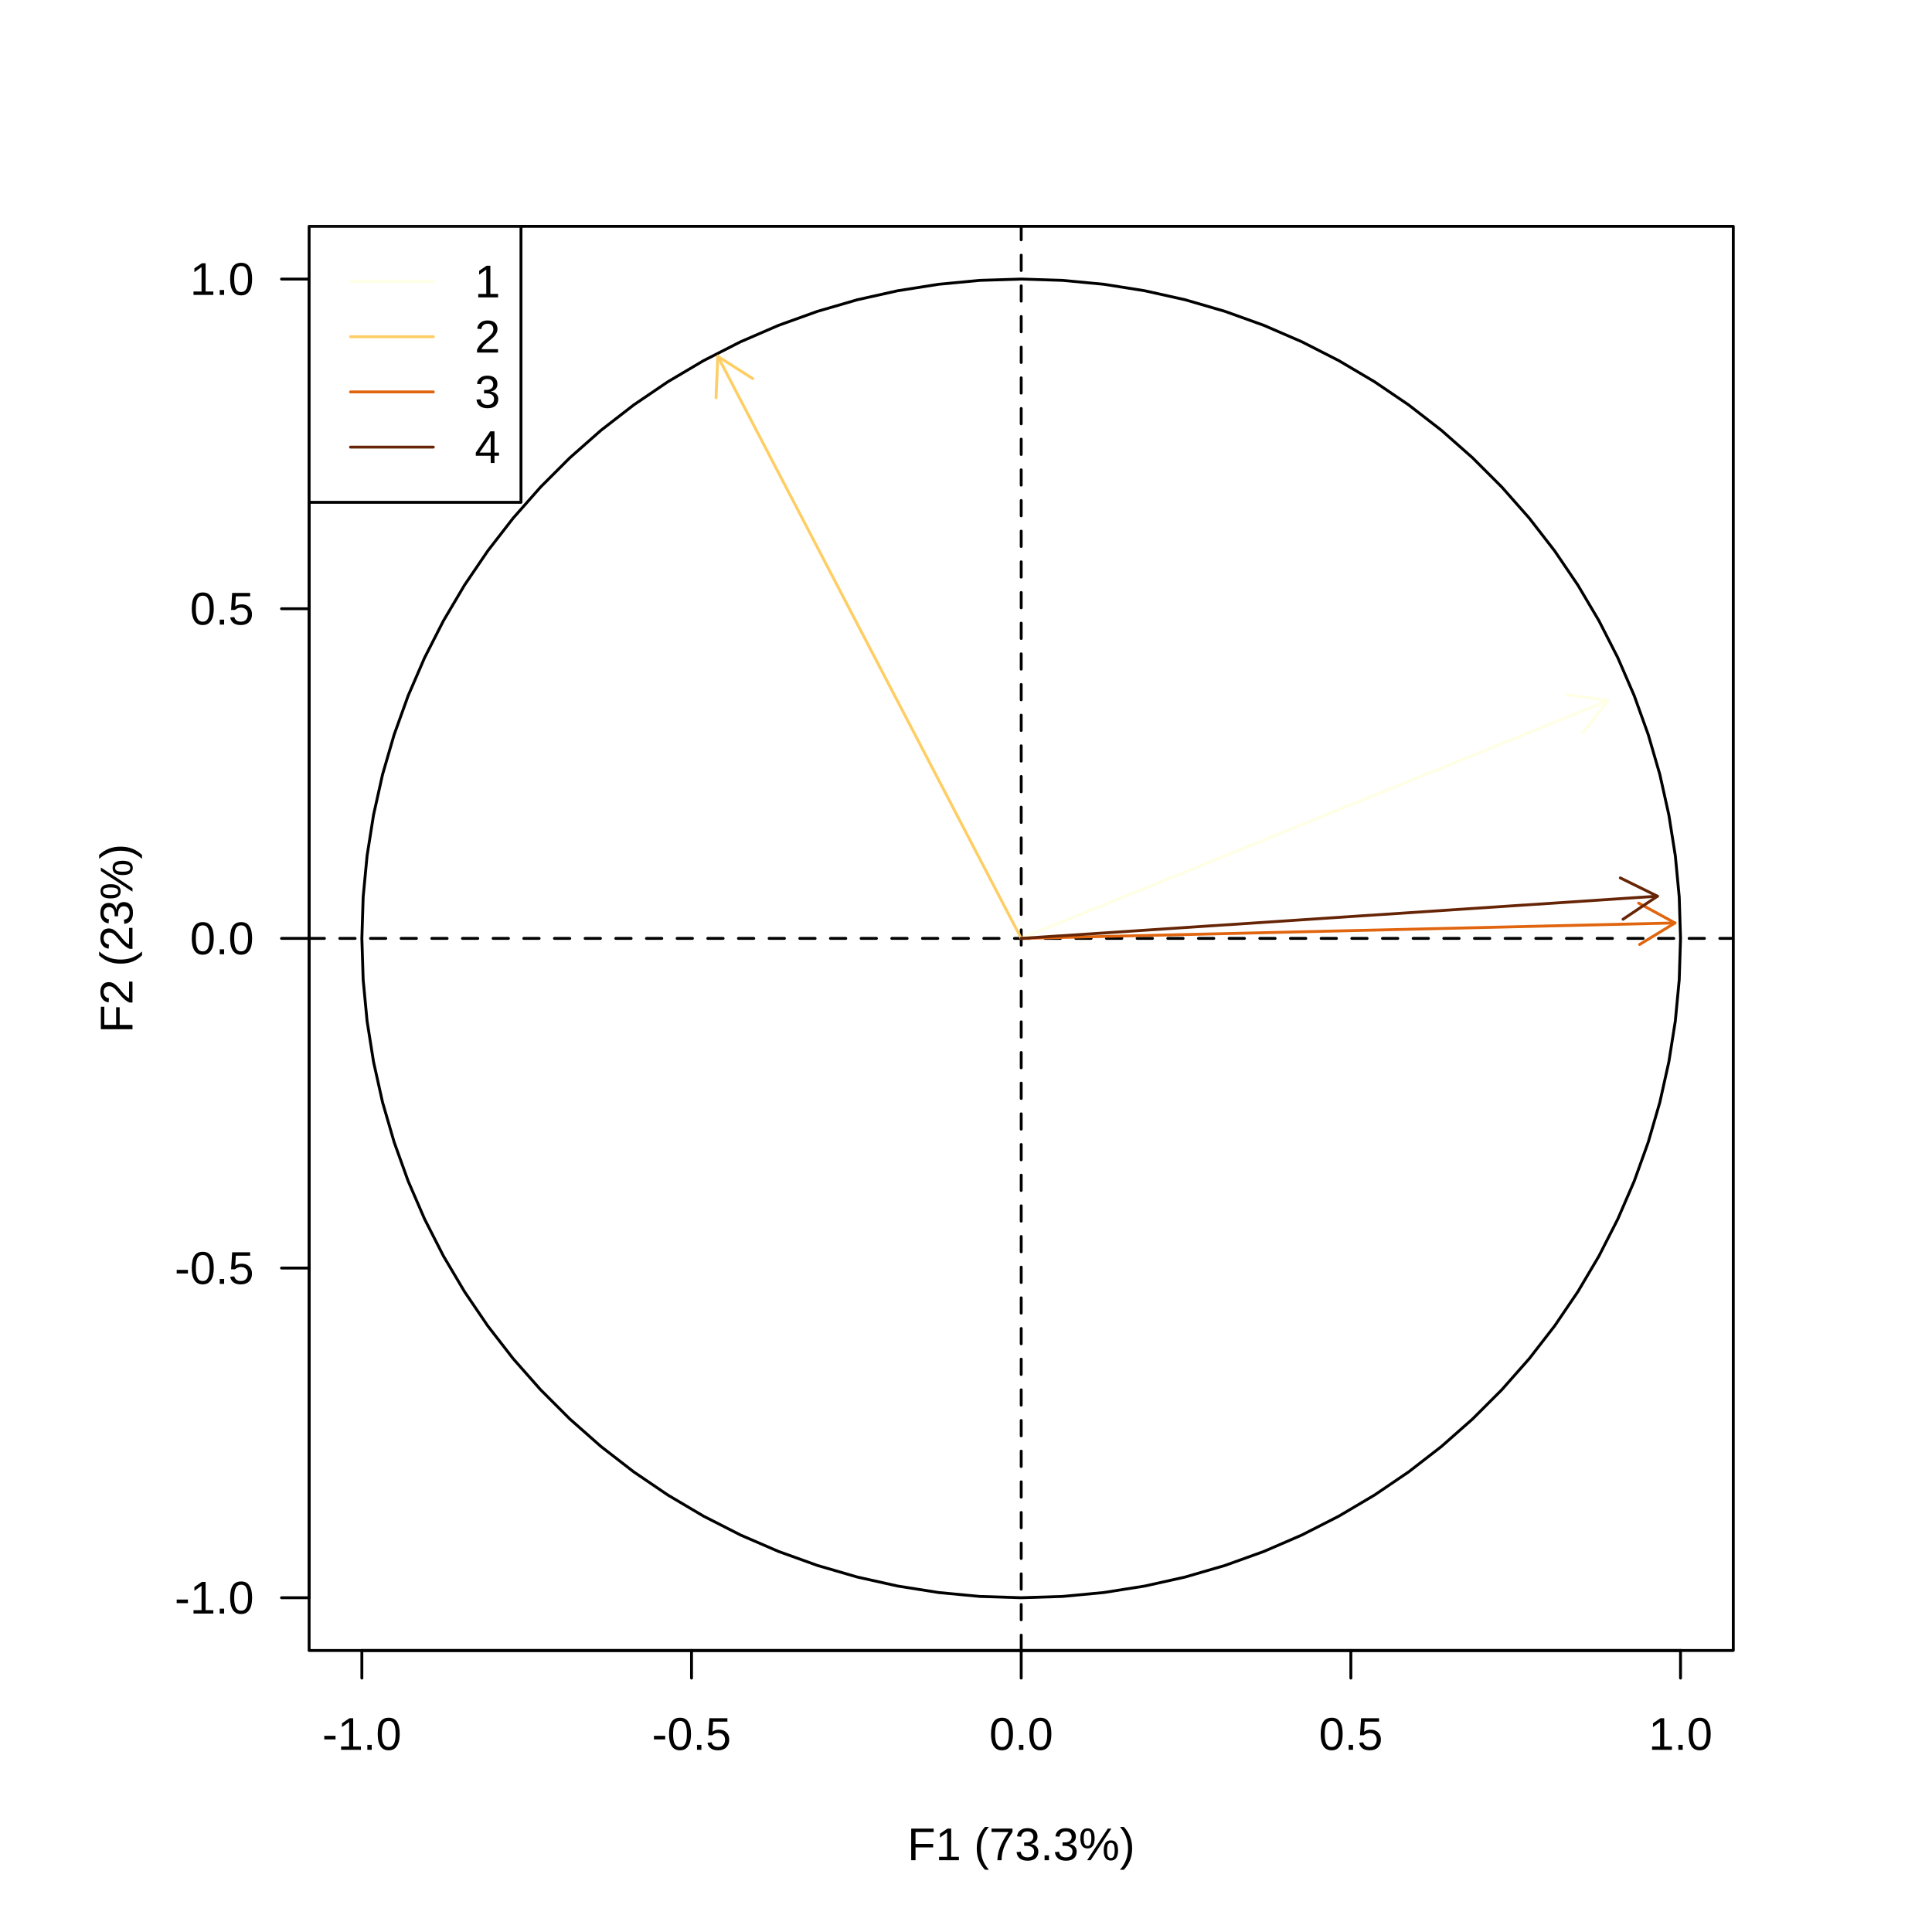
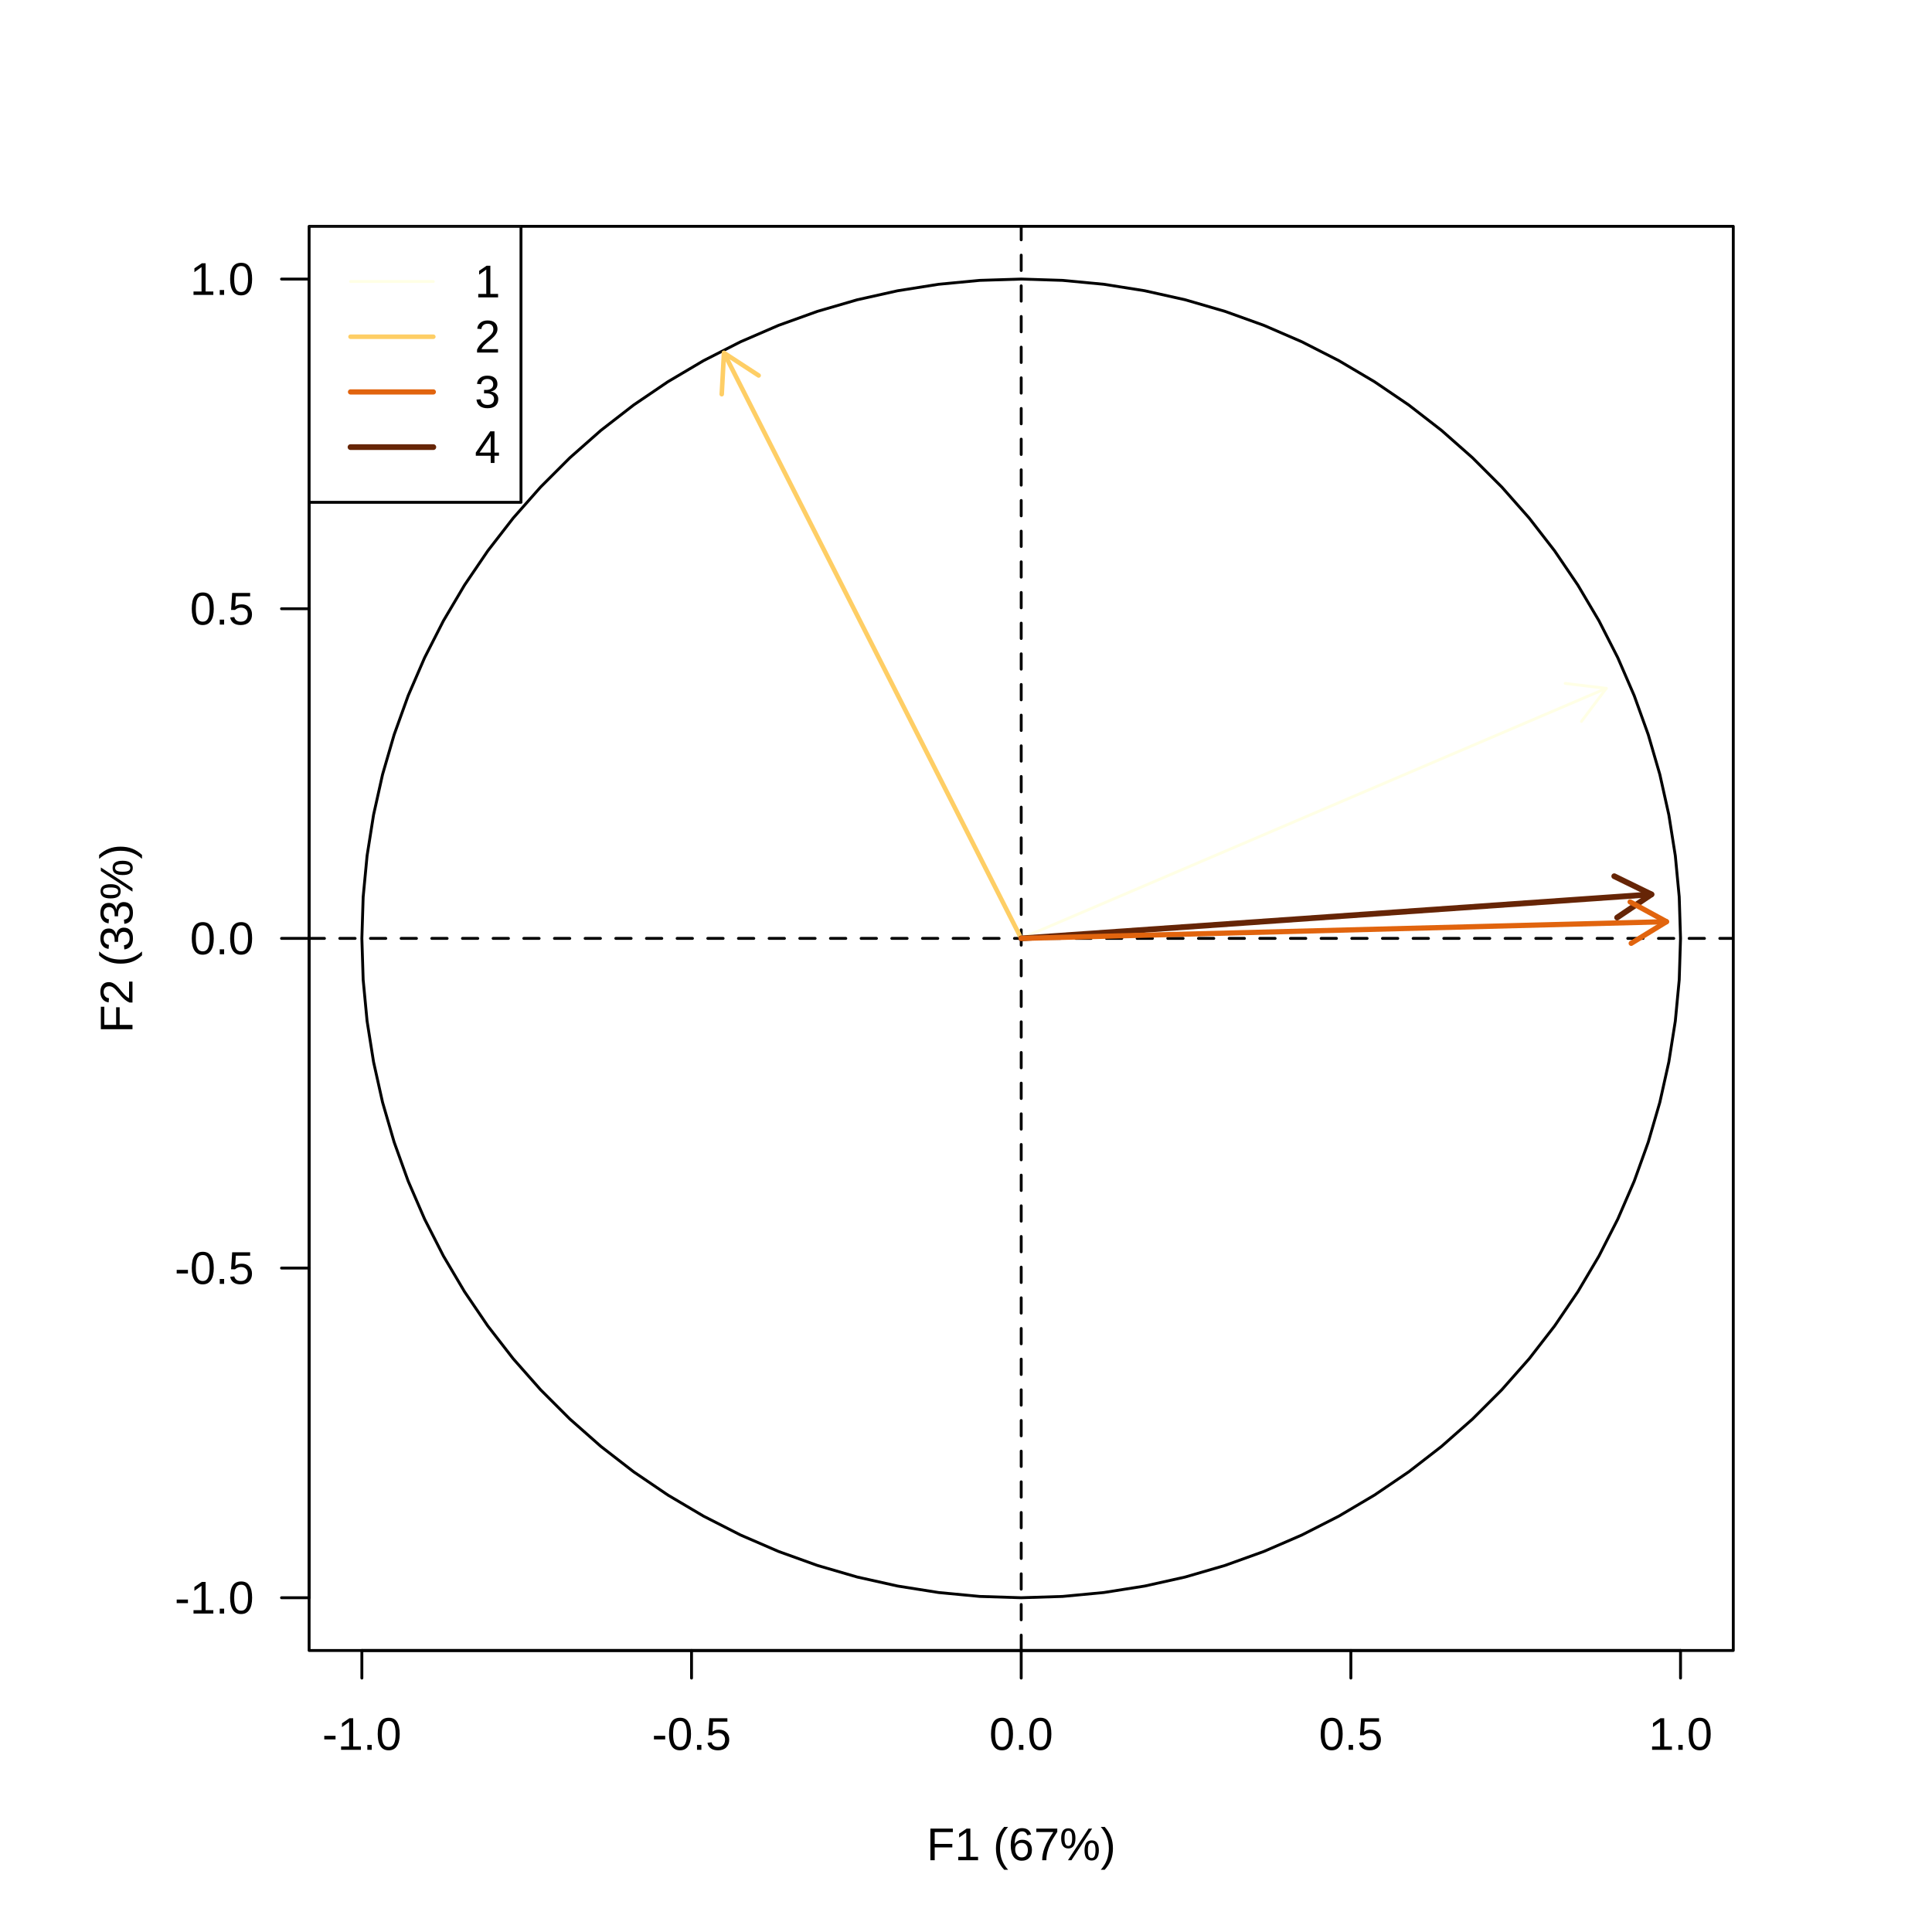
- <svg xmlns="http://www.w3.org/2000/svg" class="svglite" width="504.00pt" height="504.00pt" viewBox="0 0 504.00 504.00">
-   <defs>
-     <style type="text/css">
+ <svg xmlns="http://www.w3.org/2000/svg" width="504.00pt" height="504.00pt" viewBox="0 0 504.00 504.00">
+   <g class="svglite">
+     <defs>
+       <style type="text/css">
    .svglite line, .svglite polyline, .svglite polygon, .svglite path, .svglite rect, .svglite circle {
      fill: none;
      stroke: #000000;
      stroke-linecap: round;
      stroke-linejoin: round;
      stroke-miterlimit: 10.00;
    }
    .svglite text {
      white-space: pre;
    }
+     .svglite g.glyphgroup path {
+       fill: inherit;
+       stroke: none;
+     }
  </style>
-   </defs>
-   <rect width="100%" height="100%" style="stroke: none; fill: #FFFFFF;" />
-   <defs>
-     <clipPath id="cpMC4wMHw1MDQuMDB8MC4wMHw1MDQuMDA=">
-       <rect x="0.00" y="0.00" width="504.00" height="504.00" />
-     </clipPath>
-   </defs>
-   <g clip-path="url(#cpMC4wMHw1MDQuMDB8MC4wMHw1MDQuMDA=)">
+     </defs>
+     <rect width="100%" height="100%" style="stroke: none; fill: #FFFFFF;" />
+     <defs>
+       <clipPath id="cpMC4wMHw1MDQuMDB8MC4wMHw1MDQuMDA=">
+         <rect x="0.00" y="0.00" width="504.00" height="504.00" />
+       </clipPath>
+     </defs>
+     <g clip-path="url(#cpMC4wMHw1MDQuMDB8MC4wMHw1MDQuMDA=)">
</g>
-   <defs>
-     <clipPath id="cpODAuNjR8NDUyLjE2fDU5LjA0fDQzMC41Ng==">
-       <rect x="80.64" y="59.04" width="371.52" height="371.52" />
-     </clipPath>
-   </defs>
-   <g clip-path="url(#cpODAuNjR8NDUyLjE2fDU5LjA0fDQzMC41Ng==)">
-     <line x1="80.64" y1="244.80" x2="452.16" y2="244.80" style="stroke-width: 0.75; stroke-dasharray: 4.00,4.00;" />
-     <line x1="266.40" y1="430.56" x2="266.40" y2="59.04" style="stroke-width: 0.75; stroke-dasharray: 4.00,4.00;" />
-     <polygon points="438.40,244.80 438.06,234.00 437.04,223.24 435.35,212.57 433.00,202.03 429.98,191.65 426.32,181.48 422.03,171.57 417.12,161.94 411.62,152.64 405.55,143.70 398.93,135.16 391.78,127.06 384.14,119.42 376.04,112.27 367.50,105.65 358.56,99.58 349.26,94.08 339.63,89.17 329.72,84.88 319.55,81.22 309.17,78.20 298.63,75.85 287.96,74.16 277.20,73.14 266.40,72.80 255.60,73.14 244.84,74.16 234.17,75.85 223.63,78.20 213.25,81.22 203.08,84.88 193.17,89.17 183.54,94.08 174.24,99.58 165.30,105.65 156.76,112.27 148.66,119.42 141.02,127.06 133.87,135.16 127.25,143.70 121.18,152.64 115.68,161.94 110.77,171.57 106.48,181.48 102.82,191.65 99.80,202.03 97.45,212.57 95.76,223.24 94.74,234.00 94.40,244.80 94.74,255.60 95.76,266.36 97.45,277.03 99.80,287.57 102.82,297.95 106.48,308.12 110.77,318.03 115.68,327.66 121.18,336.96 127.25,345.90 133.87,354.44 141.02,362.54 148.66,370.18 156.76,377.33 165.30,383.95 174.24,390.02 183.54,395.52 193.17,400.43 203.08,404.72 213.25,408.38 223.63,411.40 234.17,413.75 244.84,415.44 255.60,416.46 266.40,416.80 277.20,416.46 287.96,415.44 298.63,413.75 309.17,411.40 319.55,408.38 329.72,404.72 339.63,400.43 349.26,395.52 358.56,390.02 367.50,383.95 376.04,377.33 384.14,370.18 391.78,362.54 398.93,354.44 405.55,345.90 411.62,336.96 417.12,327.66 422.03,318.03 426.32,308.12 429.98,297.95 433.00,287.57 435.35,277.03 437.04,266.36 438.06,255.60 " style="stroke-width: 0.75;" />
-     <line x1="266.40" y1="244.80" x2="419.51" y2="182.74" style="stroke-width: 0.75; stroke: #FFFFE5;" />
-     <polyline points="412.87,191.26 419.51,182.74 408.81,181.25 " style="stroke-width: 0.75; stroke: #FFFFE5;" />
-     <line x1="266.40" y1="244.80" x2="187.26" y2="92.97" style="stroke-width: 0.75; stroke: #FECE65;" />
-     <polyline points="196.37,98.77 187.26,92.97 186.79,103.76 " style="stroke-width: 0.75; stroke: #FECE65;" />
-     <line x1="266.40" y1="244.80" x2="436.95" y2="240.77" style="stroke-width: 0.75; stroke: #E1640E;" />
-     <polyline points="427.72,246.39 436.95,240.77 427.47,235.59 " style="stroke-width: 0.75; stroke: #E1640E;" />
-     <line x1="266.40" y1="244.80" x2="432.38" y2="233.79" style="stroke-width: 0.75; stroke: #662506;" />
-     <polyline points="423.40,239.80 432.38,233.79 422.69,229.02 " style="stroke-width: 0.75; stroke: #662506;" />
-   </g>
-   <g clip-path="url(#cpMC4wMHw1MDQuMDB8MC4wMHw1MDQuMDA=)">
-     <line x1="94.40" y1="430.56" x2="438.40" y2="430.56" style="stroke-width: 0.75;" />
-     <line x1="94.40" y1="430.56" x2="94.40" y2="437.76" style="stroke-width: 0.75;" />
-     <line x1="180.40" y1="430.56" x2="180.40" y2="437.76" style="stroke-width: 0.75;" />
-     <line x1="266.40" y1="430.56" x2="266.40" y2="437.76" style="stroke-width: 0.75;" />
-     <line x1="352.40" y1="430.56" x2="352.40" y2="437.76" style="stroke-width: 0.75;" />
-     <line x1="438.40" y1="430.56" x2="438.40" y2="437.76" style="stroke-width: 0.75;" />
-     <text x="94.40" y="456.48" text-anchor="middle" style="font-size: 12.00px; font-family: &quot;Liberation Sans&quot;;" textLength="20.68px" lengthAdjust="spacingAndGlyphs">-1.0</text>
-     <text x="180.40" y="456.48" text-anchor="middle" style="font-size: 12.00px; font-family: &quot;Liberation Sans&quot;;" textLength="20.68px" lengthAdjust="spacingAndGlyphs">-0.5</text>
-     <text x="266.40" y="456.48" text-anchor="middle" style="font-size: 12.00px; font-family: &quot;Liberation Sans&quot;;" textLength="16.68px" lengthAdjust="spacingAndGlyphs">0.0</text>
-     <text x="352.40" y="456.48" text-anchor="middle" style="font-size: 12.00px; font-family: &quot;Liberation Sans&quot;;" textLength="16.68px" lengthAdjust="spacingAndGlyphs">0.5</text>
-     <text x="438.40" y="456.48" text-anchor="middle" style="font-size: 12.00px; font-family: &quot;Liberation Sans&quot;;" textLength="16.68px" lengthAdjust="spacingAndGlyphs">1.0</text>
-     <line x1="80.64" y1="416.80" x2="80.64" y2="72.80" style="stroke-width: 0.75;" />
-     <line x1="80.64" y1="416.80" x2="73.44" y2="416.80" style="stroke-width: 0.75;" />
-     <line x1="80.64" y1="330.80" x2="73.44" y2="330.80" style="stroke-width: 0.75;" />
-     <line x1="80.64" y1="244.80" x2="73.44" y2="244.80" style="stroke-width: 0.75;" />
-     <line x1="80.64" y1="158.80" x2="73.44" y2="158.80" style="stroke-width: 0.75;" />
-     <line x1="80.64" y1="72.80" x2="73.44" y2="72.80" style="stroke-width: 0.75;" />
-     <text x="66.24" y="420.93" text-anchor="end" style="font-size: 12.00px; font-family: &quot;Liberation Sans&quot;;" textLength="20.68px" lengthAdjust="spacingAndGlyphs">-1.0</text>
-     <text x="66.24" y="334.93" text-anchor="end" style="font-size: 12.00px; font-family: &quot;Liberation Sans&quot;;" textLength="20.68px" lengthAdjust="spacingAndGlyphs">-0.5</text>
-     <text x="66.24" y="248.93" text-anchor="end" style="font-size: 12.00px; font-family: &quot;Liberation Sans&quot;;" textLength="16.68px" lengthAdjust="spacingAndGlyphs">0.0</text>
-     <text x="66.24" y="162.93" text-anchor="end" style="font-size: 12.00px; font-family: &quot;Liberation Sans&quot;;" textLength="16.68px" lengthAdjust="spacingAndGlyphs">0.5</text>
-     <text x="66.24" y="76.93" text-anchor="end" style="font-size: 12.00px; font-family: &quot;Liberation Sans&quot;;" textLength="16.68px" lengthAdjust="spacingAndGlyphs">1.0</text>
-     <polygon points="80.64,430.56 452.16,430.56 452.16,59.04 80.64,59.04 " style="stroke-width: 0.75;" />
-     <text x="266.40" y="485.28" text-anchor="middle" style="font-size: 12.00px; font-family: &quot;Liberation Sans&quot;;" textLength="59.36px" lengthAdjust="spacingAndGlyphs">F1 (73.3%)</text>
-     <text transform="translate(34.56,244.80) rotate(-90)" text-anchor="middle" style="font-size: 12.00px; font-family: &quot;Liberation Sans&quot;;" textLength="49.35px" lengthAdjust="spacingAndGlyphs">F2 (23%)</text>
-   </g>
-   <g clip-path="url(#cpODAuNjR8NDUyLjE2fDU5LjA0fDQzMC41Ng==)">
-     <rect x="80.64" y="59.04" width="55.27" height="72.00" style="stroke-width: 0.75; fill: #FFFFFF;" />
-     <line x1="91.44" y1="73.44" x2="113.04" y2="73.44" style="stroke-width: 0.75; stroke: #FFFFE5;" />
-     <line x1="91.44" y1="87.84" x2="113.04" y2="87.84" style="stroke-width: 0.75; stroke: #FECE65;" />
-     <line x1="91.44" y1="102.24" x2="113.04" y2="102.24" style="stroke-width: 0.75; stroke: #E1640E;" />
-     <line x1="91.44" y1="116.64" x2="113.04" y2="116.64" style="stroke-width: 0.75; stroke: #662506;" />
-     <text x="123.84" y="77.57" style="font-size: 12.00px; font-family: &quot;Liberation Sans&quot;;" textLength="6.67px" lengthAdjust="spacingAndGlyphs">1</text>
-     <text x="123.84" y="91.97" style="font-size: 12.00px; font-family: &quot;Liberation Sans&quot;;" textLength="6.67px" lengthAdjust="spacingAndGlyphs">2</text>
-     <text x="123.84" y="106.37" style="font-size: 12.00px; font-family: &quot;Liberation Sans&quot;;" textLength="6.67px" lengthAdjust="spacingAndGlyphs">3</text>
-     <text x="123.84" y="120.77" style="font-size: 12.00px; font-family: &quot;Liberation Sans&quot;;" textLength="6.67px" lengthAdjust="spacingAndGlyphs">4</text>
+     <defs>
+       <clipPath id="cpODAuNjR8NDUyLjE2fDU5LjA0fDQzMC41Ng==">
+         <rect x="80.64" y="59.04" width="371.52" height="371.52" />
+       </clipPath>
+     </defs>
+     <g clip-path="url(#cpODAuNjR8NDUyLjE2fDU5LjA0fDQzMC41Ng==)">
+       <line x1="80.64" y1="244.80" x2="452.16" y2="244.80" style="stroke-width: 0.75; stroke-dasharray: 4.00,4.00;" />
+       <line x1="266.40" y1="430.56" x2="266.40" y2="59.04" style="stroke-width: 0.75; stroke-dasharray: 4.00,4.00;" />
+       <polygon points="438.40,244.80 438.06,234.00 437.04,223.24 435.35,212.57 433.00,202.03 429.98,191.65 426.32,181.48 422.03,171.57 417.12,161.94 411.62,152.64 405.55,143.70 398.93,135.16 391.78,127.06 384.14,119.42 376.04,112.27 367.50,105.65 358.56,99.58 349.26,94.08 339.63,89.17 329.72,84.88 319.55,81.22 309.17,78.20 298.63,75.85 287.96,74.16 277.20,73.14 266.40,72.80 255.60,73.14 244.84,74.16 234.17,75.85 223.63,78.20 213.25,81.22 203.08,84.88 193.17,89.17 183.54,94.08 174.24,99.58 165.30,105.65 156.76,112.27 148.66,119.42 141.02,127.06 133.87,135.16 127.25,143.70 121.18,152.64 115.68,161.94 110.77,171.57 106.48,181.48 102.82,191.65 99.80,202.03 97.45,212.57 95.76,223.24 94.74,234.00 94.40,244.80 94.74,255.60 95.76,266.36 97.45,277.03 99.80,287.57 102.82,297.95 106.48,308.12 110.77,318.03 115.68,327.66 121.18,336.96 127.25,345.90 133.87,354.44 141.02,362.54 148.66,370.18 156.76,377.33 165.30,383.95 174.24,390.02 183.54,395.52 193.17,400.43 203.08,404.72 213.25,408.38 223.63,411.40 234.17,413.75 244.84,415.44 255.60,416.46 266.40,416.80 277.20,416.46 287.96,415.44 298.63,413.75 309.17,411.40 319.55,408.38 329.72,404.72 339.63,400.43 349.26,395.52 358.56,390.02 367.50,383.95 376.04,377.33 384.14,370.18 391.78,362.54 398.93,354.44 405.55,345.90 411.62,336.96 417.12,327.66 422.03,318.03 426.32,308.12 429.98,297.95 433.00,287.57 435.35,277.03 437.04,266.36 438.06,255.60 " style="stroke-width: 0.75;" />
+       <line x1="266.40" y1="244.80" x2="419.03" y2="179.57" style="stroke-width: 0.75; stroke: #FFFFE5;" />
+       <polyline points="412.55,188.21 419.03,179.57 408.31,178.28 " style="stroke-width: 0.75; stroke: #FFFFE5;" />
+       <line x1="266.40" y1="244.80" x2="188.86" y2="92.06" style="stroke-width: 1.18; stroke: #FECE65;" />
+       <polyline points="197.91,97.95 188.86,92.06 188.28,102.84 " style="stroke-width: 1.18; stroke: #FECE65;" />
+       <line x1="266.40" y1="244.80" x2="430.81" y2="233.32" style="stroke-width: 1.50; stroke: #662506;" />
+       <polyline points="421.86,239.36 430.81,233.32 421.11,228.58 " style="stroke-width: 1.50; stroke: #662506;" />
+       <line x1="266.40" y1="244.80" x2="434.74" y2="240.44" style="stroke-width: 1.36; stroke: #E1640E;" />
+       <polyline points="425.53,246.08 434.74,240.44 425.25,235.28 " style="stroke-width: 1.36; stroke: #E1640E;" />
+     </g>
+     <g clip-path="url(#cpMC4wMHw1MDQuMDB8MC4wMHw1MDQuMDA=)">
+       <line x1="94.40" y1="430.56" x2="438.40" y2="430.56" style="stroke-width: 0.75;" />
+       <line x1="94.40" y1="430.56" x2="94.40" y2="437.76" style="stroke-width: 0.75;" />
+       <line x1="180.40" y1="430.56" x2="180.40" y2="437.76" style="stroke-width: 0.75;" />
+       <line x1="266.40" y1="430.56" x2="266.40" y2="437.76" style="stroke-width: 0.75;" />
+       <line x1="352.40" y1="430.56" x2="352.40" y2="437.76" style="stroke-width: 0.75;" />
+       <line x1="438.40" y1="430.56" x2="438.40" y2="437.76" style="stroke-width: 0.75;" />
+       <text x="94.40" y="456.48" text-anchor="middle" style="font-size: 12.00px; font-family: &quot;Liberation Sans&quot;;" textLength="20.67px" lengthAdjust="spacingAndGlyphs">-1.0</text>
+       <text x="180.40" y="456.48" text-anchor="middle" style="font-size: 12.00px; font-family: &quot;Liberation Sans&quot;;" textLength="20.67px" lengthAdjust="spacingAndGlyphs">-0.5</text>
+       <text x="266.40" y="456.48" text-anchor="middle" style="font-size: 12.00px; font-family: &quot;Liberation Sans&quot;;" textLength="16.67px" lengthAdjust="spacingAndGlyphs">0.0</text>
+       <text x="352.40" y="456.48" text-anchor="middle" style="font-size: 12.00px; font-family: &quot;Liberation Sans&quot;;" textLength="16.67px" lengthAdjust="spacingAndGlyphs">0.5</text>
+       <text x="438.40" y="456.48" text-anchor="middle" style="font-size: 12.00px; font-family: &quot;Liberation Sans&quot;;" textLength="16.67px" lengthAdjust="spacingAndGlyphs">1.0</text>
+       <line x1="80.64" y1="416.80" x2="80.64" y2="72.80" style="stroke-width: 0.75;" />
+       <line x1="80.64" y1="416.80" x2="73.44" y2="416.80" style="stroke-width: 0.75;" />
+       <line x1="80.64" y1="330.80" x2="73.44" y2="330.80" style="stroke-width: 0.75;" />
+       <line x1="80.64" y1="244.80" x2="73.44" y2="244.80" style="stroke-width: 0.75;" />
+       <line x1="80.64" y1="158.80" x2="73.44" y2="158.80" style="stroke-width: 0.75;" />
+       <line x1="80.64" y1="72.80" x2="73.44" y2="72.80" style="stroke-width: 0.75;" />
+       <text x="66.24" y="420.93" text-anchor="end" style="font-size: 12.00px; font-family: &quot;Liberation Sans&quot;;" textLength="20.67px" lengthAdjust="spacingAndGlyphs">-1.0</text>
+       <text x="66.24" y="334.93" text-anchor="end" style="font-size: 12.00px; font-family: &quot;Liberation Sans&quot;;" textLength="20.67px" lengthAdjust="spacingAndGlyphs">-0.5</text>
+       <text x="66.24" y="248.93" text-anchor="end" style="font-size: 12.00px; font-family: &quot;Liberation Sans&quot;;" textLength="16.67px" lengthAdjust="spacingAndGlyphs">0.0</text>
+       <text x="66.24" y="162.93" text-anchor="end" style="font-size: 12.00px; font-family: &quot;Liberation Sans&quot;;" textLength="16.67px" lengthAdjust="spacingAndGlyphs">0.5</text>
+       <text x="66.24" y="76.93" text-anchor="end" style="font-size: 12.00px; font-family: &quot;Liberation Sans&quot;;" textLength="16.67px" lengthAdjust="spacingAndGlyphs">1.0</text>
+       <polygon points="80.64,430.56 452.16,430.56 452.16,59.04 80.64,59.04 " style="stroke-width: 0.75;" />
+       <text x="266.40" y="485.28" text-anchor="middle" style="font-size: 12.00px; font-family: &quot;Liberation Sans&quot;;" textLength="49.34px" lengthAdjust="spacingAndGlyphs">F1 (67%)</text>
+       <text transform="translate(34.56,244.80) rotate(-90)" text-anchor="middle" style="font-size: 12.00px; font-family: &quot;Liberation Sans&quot;;" textLength="49.34px" lengthAdjust="spacingAndGlyphs">F2 (33%)</text>
+     </g>
+     <g clip-path="url(#cpODAuNjR8NDUyLjE2fDU5LjA0fDQzMC41Ng==)">
+       <rect x="80.64" y="59.04" width="55.27" height="72.00" style="stroke-width: 0.75; fill: #FFFFFF;" />
+       <line x1="91.44" y1="73.44" x2="113.04" y2="73.44" style="stroke-width: 0.75; stroke: #FFFFE5;" />
+       <line x1="91.44" y1="87.84" x2="113.04" y2="87.84" style="stroke-width: 1.18; stroke: #FECE65;" />
+       <line x1="91.44" y1="102.24" x2="113.04" y2="102.24" style="stroke-width: 1.36; stroke: #E1640E;" />
+       <line x1="91.44" y1="116.64" x2="113.04" y2="116.64" style="stroke-width: 1.50; stroke: #662506;" />
+       <text x="123.84" y="77.57" style="font-size: 12.00px; font-family: &quot;Liberation Sans&quot;;" textLength="6.67px" lengthAdjust="spacingAndGlyphs">1</text>
+       <text x="123.84" y="91.97" style="font-size: 12.00px; font-family: &quot;Liberation Sans&quot;;" textLength="6.67px" lengthAdjust="spacingAndGlyphs">2</text>
+       <text x="123.84" y="106.37" style="font-size: 12.00px; font-family: &quot;Liberation Sans&quot;;" textLength="6.67px" lengthAdjust="spacingAndGlyphs">3</text>
+       <text x="123.84" y="120.77" style="font-size: 12.00px; font-family: &quot;Liberation Sans&quot;;" textLength="6.67px" lengthAdjust="spacingAndGlyphs">4</text>
+     </g>
  </g>
</svg>
